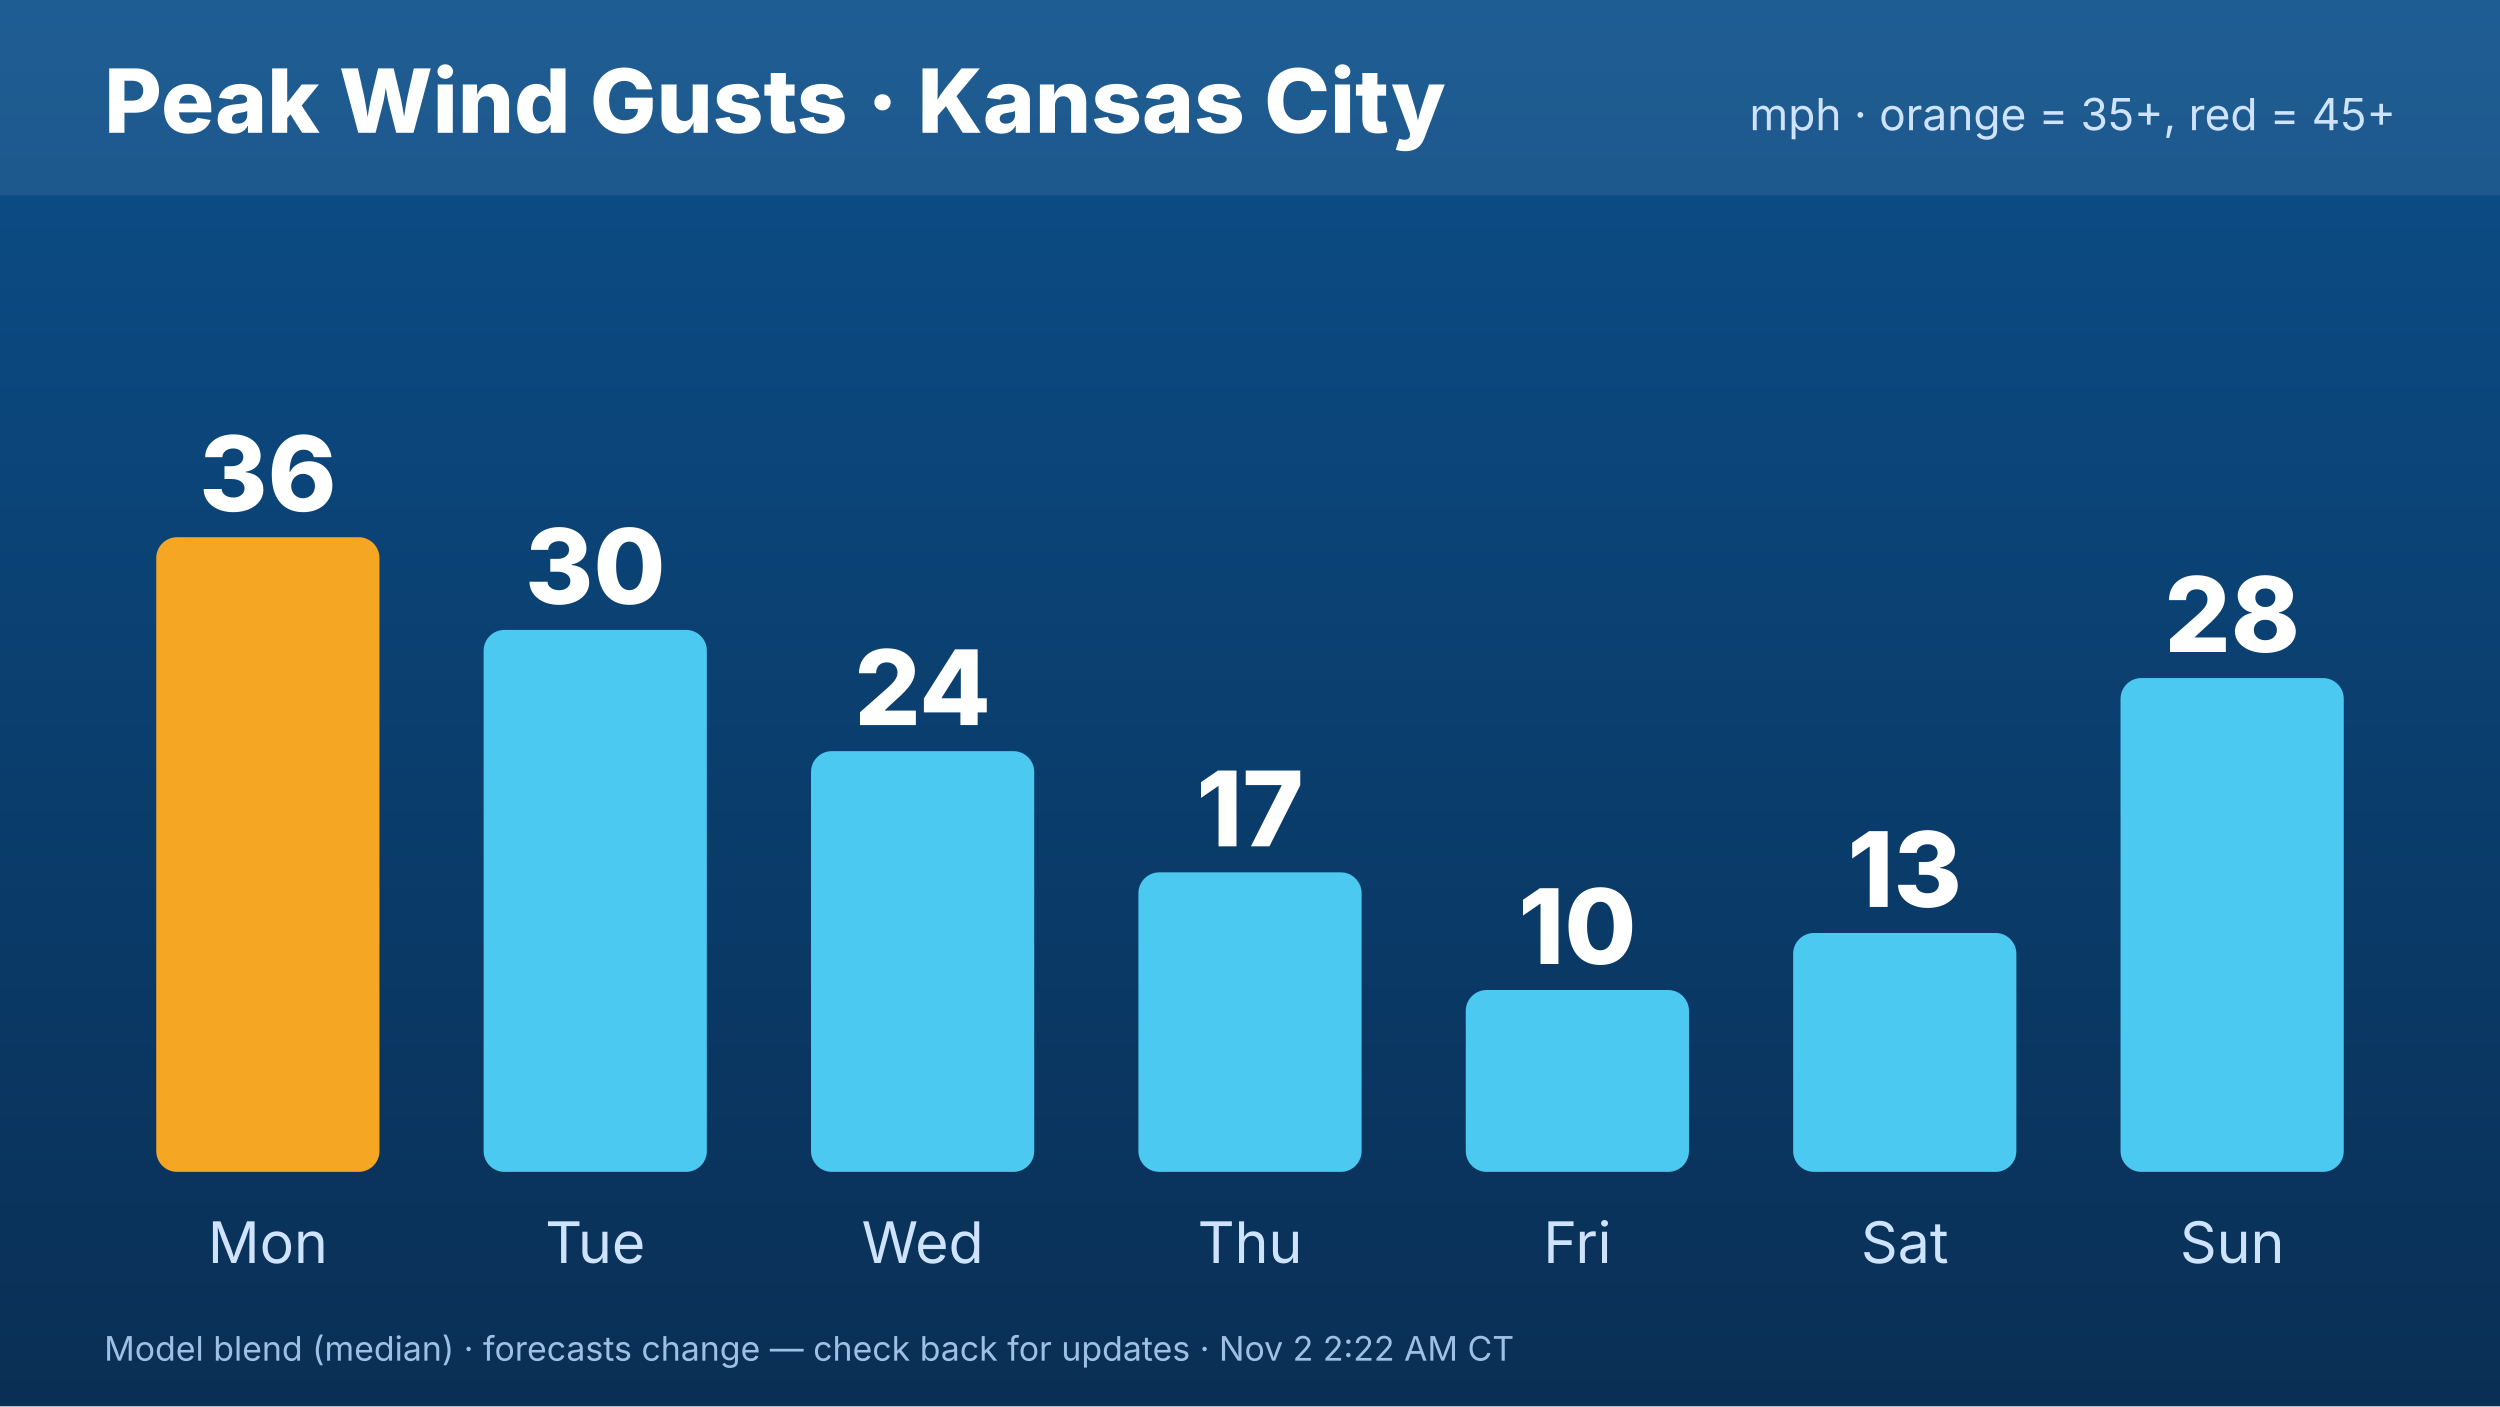
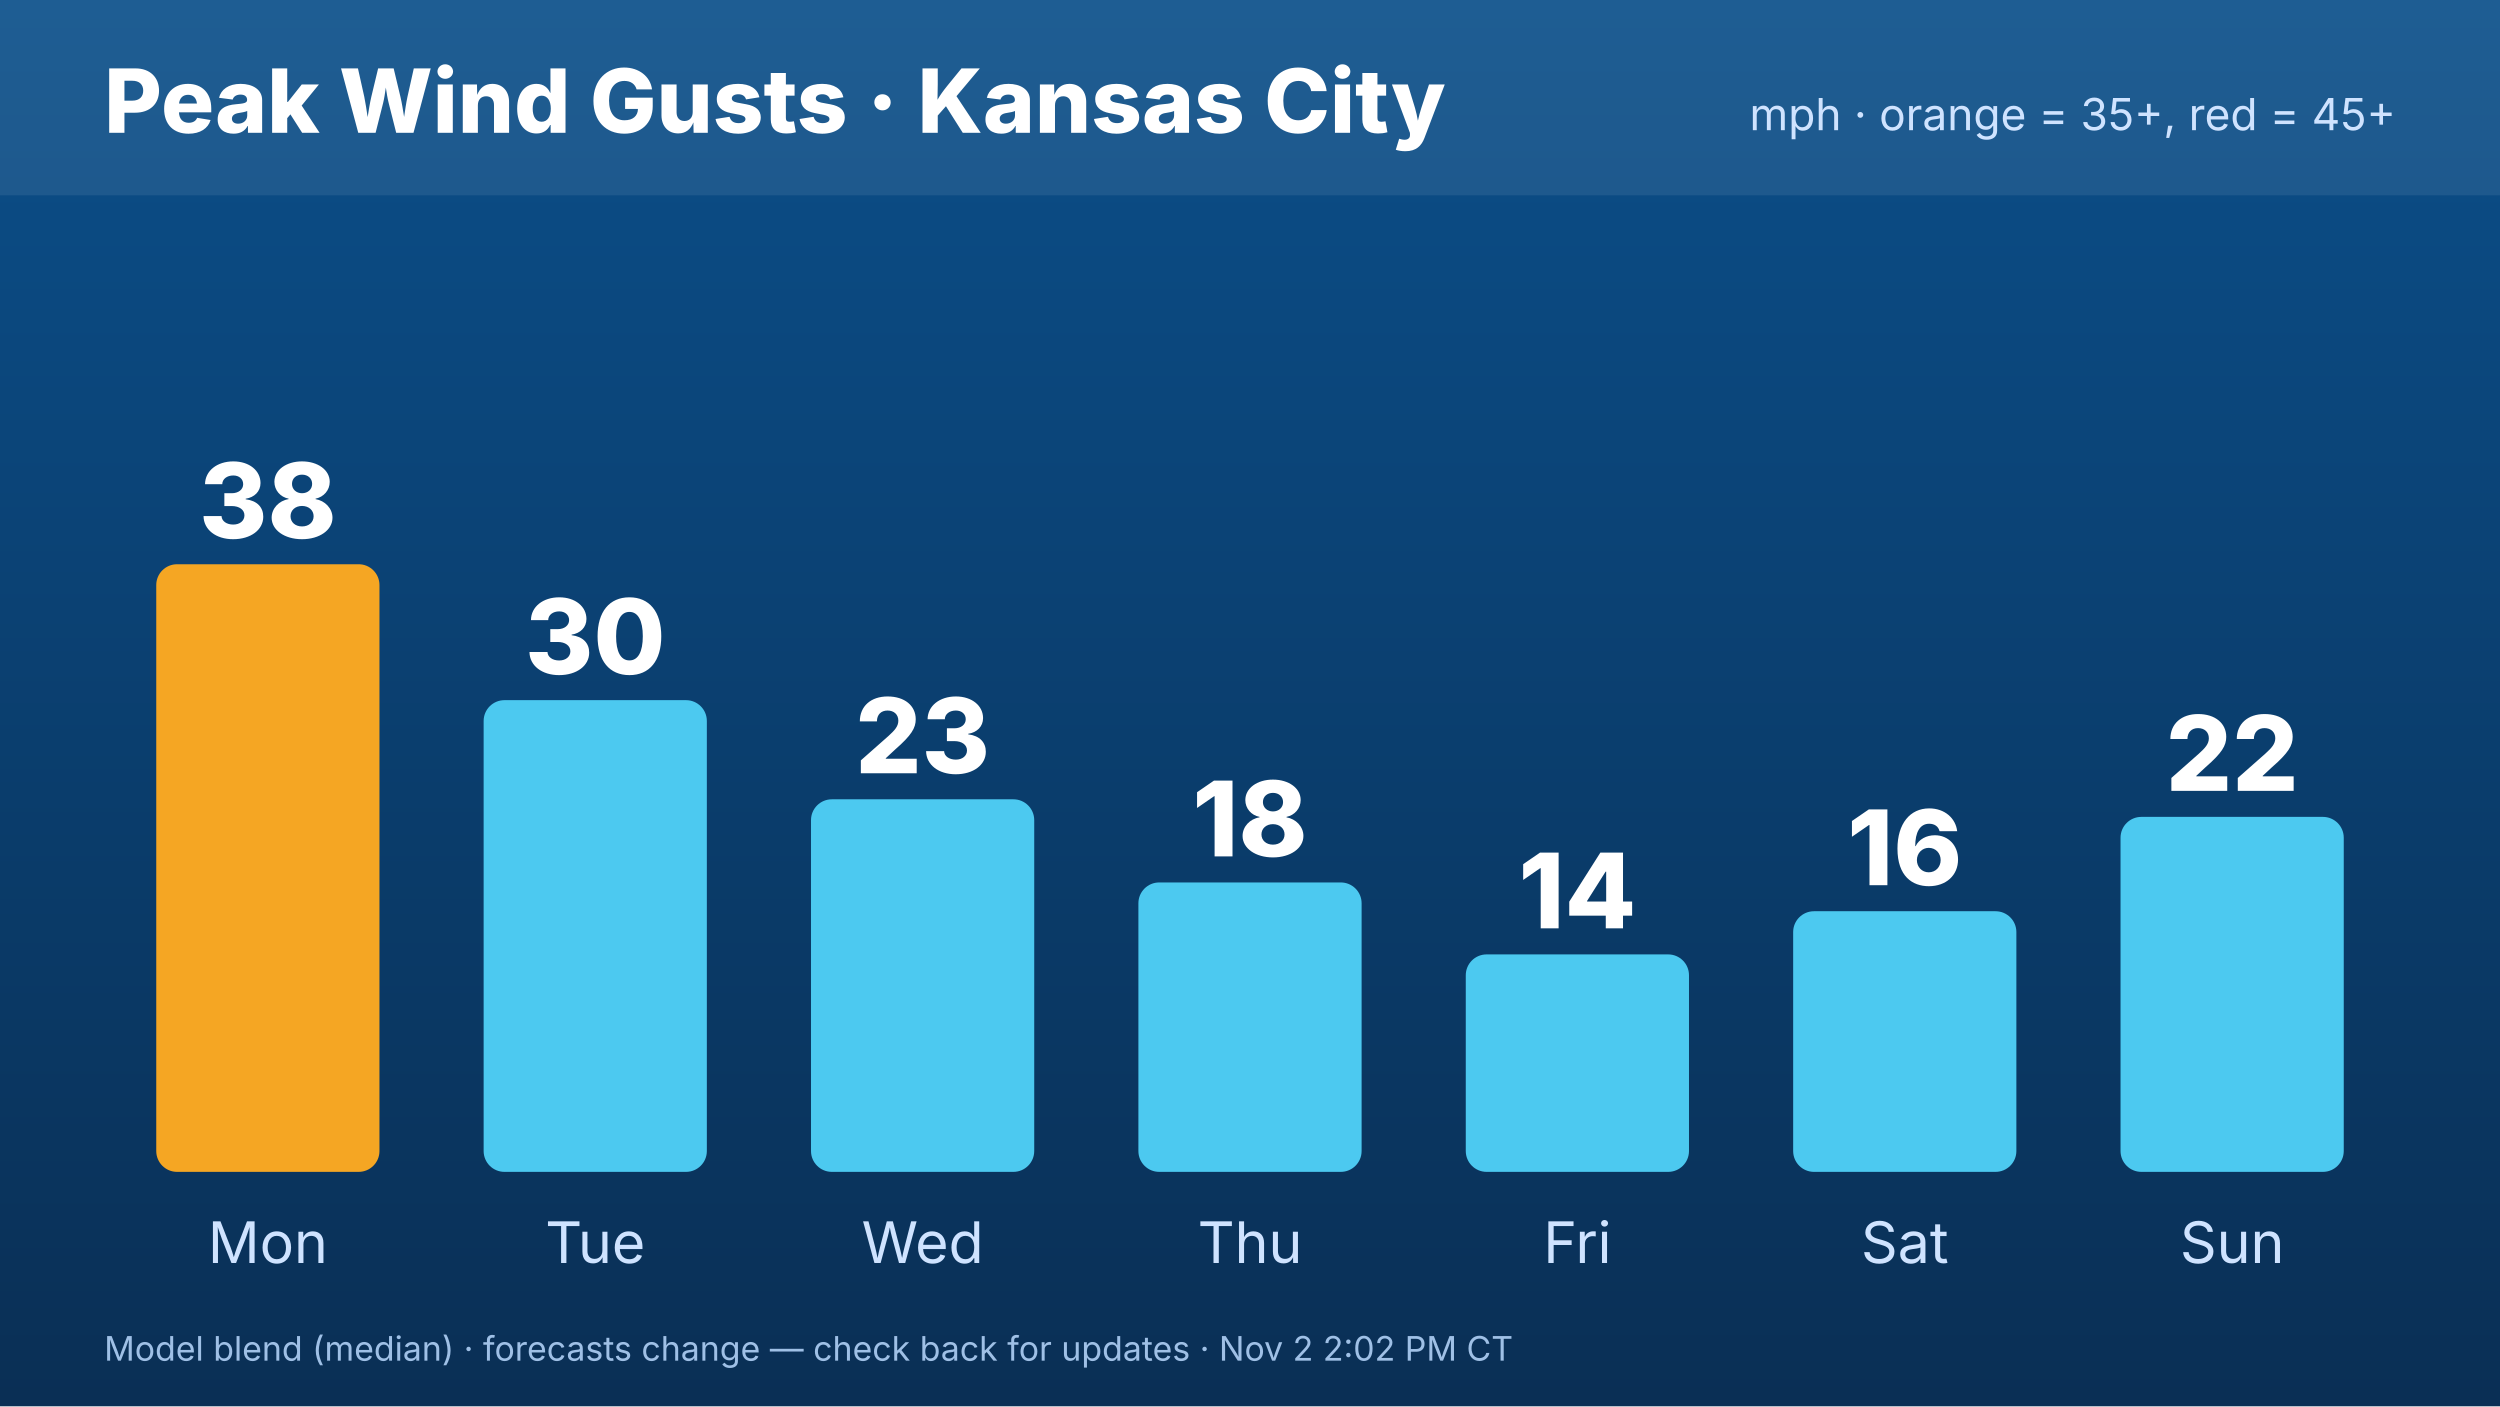
<svg xmlns="http://www.w3.org/2000/svg" width="1920" height="1080" viewBox="0 0 1920 1080" font-family="Inter,Helvetica,Arial,sans-serif">
  <defs>
    <linearGradient id="bg" x1="0" y1="0" x2="0" y2="1">
      <stop offset="0" stop-color="#0b4f8a" />
      <stop offset="1" stop-color="#0a2f55" />
    </linearGradient>
  </defs>
  <rect width="1920" height="1080" fill="url(#bg)" />
  <rect x="0" y="0" width="1920" height="150" fill="#ffffff" opacity=".08" />
  <text x="80" y="102" font-size="68" font-weight="800" fill="#fff">Peak Wind Gusts · Kansas City</text>
  <text x="1840" y="100" font-size="34" fill="#cfe3ff" text-anchor="end">mph · orange = 35+, red = 45+</text>
-   <rect x="120.0" y="412.567" width="171.429" height="487.433" rx="16" fill="#f5a623" />
-   <text x="205.714" y="392.567" font-size="80" font-weight="800" fill="#fff" text-anchor="middle">36</text>
+   <rect x="120.0" y="433.333" width="171.429" height="466.667" rx="16" fill="#f5a623" />
+   <text x="205.714" y="413.333" font-size="80" font-weight="800" fill="#fff" text-anchor="middle">38</text>
  <text x="205.714" y="970" font-size="44" fill="#cfe3ff" text-anchor="middle">Mon</text>
-   <rect x="371.429" y="483.765" width="171.429" height="416.235" rx="16" fill="#4cc9f0" />
-   <text x="457.143" y="463.765" font-size="80" font-weight="800" fill="#fff" text-anchor="middle">30</text>
+   <rect x="371.429" y="537.719" width="171.429" height="362.281" rx="16" fill="#4cc9f0" />
+   <text x="457.143" y="517.719" font-size="80" font-weight="800" fill="#fff" text-anchor="middle">30</text>
  <text x="457.143" y="970" font-size="44" fill="#cfe3ff" text-anchor="middle">Tue</text>
-   <rect x="622.857" y="576.87" width="171.429" height="323.13" rx="16" fill="#4cc9f0" />
-   <text x="708.571" y="556.87" font-size="80" font-weight="800" fill="#fff" text-anchor="middle">24</text>
+   <rect x="622.857" y="613.86" width="171.429" height="286.14" rx="16" fill="#4cc9f0" />
+   <text x="708.571" y="593.86" font-size="80" font-weight="800" fill="#fff" text-anchor="middle">23</text>
  <text x="708.571" y="970" font-size="44" fill="#cfe3ff" text-anchor="middle">Wed</text>
-   <rect x="874.286" y="669.976" width="171.429" height="230.024" rx="16" fill="#4cc9f0" />
-   <text x="960" y="649.976" font-size="80" font-weight="800" fill="#fff" text-anchor="middle">17</text>
+   <rect x="874.286" y="677.719" width="171.429" height="222.281" rx="16" fill="#4cc9f0" />
+   <text x="960" y="657.719" font-size="80" font-weight="800" fill="#fff" text-anchor="middle">18</text>
  <text x="960" y="970" font-size="44" fill="#cfe3ff" text-anchor="middle">Thu</text>
-   <rect x="1125.714" y="760.342" width="171.429" height="139.658" rx="16" fill="#4cc9f0" />
-   <text x="1211.429" y="740.342" font-size="80" font-weight="800" fill="#fff" text-anchor="middle">10</text>
+   <rect x="1125.714" y="732.982" width="171.429" height="167.018" rx="16" fill="#4cc9f0" />
+   <text x="1211.429" y="712.982" font-size="80" font-weight="800" fill="#fff" text-anchor="middle">14</text>
  <text x="1211.429" y="970" font-size="44" fill="#cfe3ff" text-anchor="middle">Fri</text>
-   <rect x="1377.143" y="716.528" width="171.429" height="183.472" rx="16" fill="#4cc9f0" />
-   <text x="1462.857" y="696.528" font-size="80" font-weight="800" fill="#fff" text-anchor="middle">13</text>
+   <rect x="1377.143" y="699.825" width="171.429" height="200.175" rx="16" fill="#4cc9f0" />
+   <text x="1462.857" y="679.825" font-size="80" font-weight="800" fill="#fff" text-anchor="middle">16</text>
  <text x="1462.857" y="970" font-size="44" fill="#cfe3ff" text-anchor="middle">Sat</text>
-   <rect x="1628.571" y="520.733" width="171.429" height="379.267" rx="16" fill="#4cc9f0" />
-   <text x="1714.286" y="500.733" font-size="80" font-weight="800" fill="#fff" text-anchor="middle">28</text>
+   <rect x="1628.571" y="627.368" width="171.429" height="272.632" rx="16" fill="#4cc9f0" />
+   <text x="1714.286" y="607.368" font-size="80" font-weight="800" fill="#fff" text-anchor="middle">22</text>
  <text x="1714.286" y="970" font-size="44" fill="#cfe3ff" text-anchor="middle">Sun</text>
-   <text x="80" y="1045" font-size="26" fill="#9fc0e6">Model blend (median) · forecasts change — check back for updates · Nov 2 2:22 AM CT</text>
+   <text x="80" y="1045" font-size="26" fill="#9fc0e6">Model blend (median) · forecasts change — check back for updates · Nov 2 2:02 PM CT</text>
</svg>
